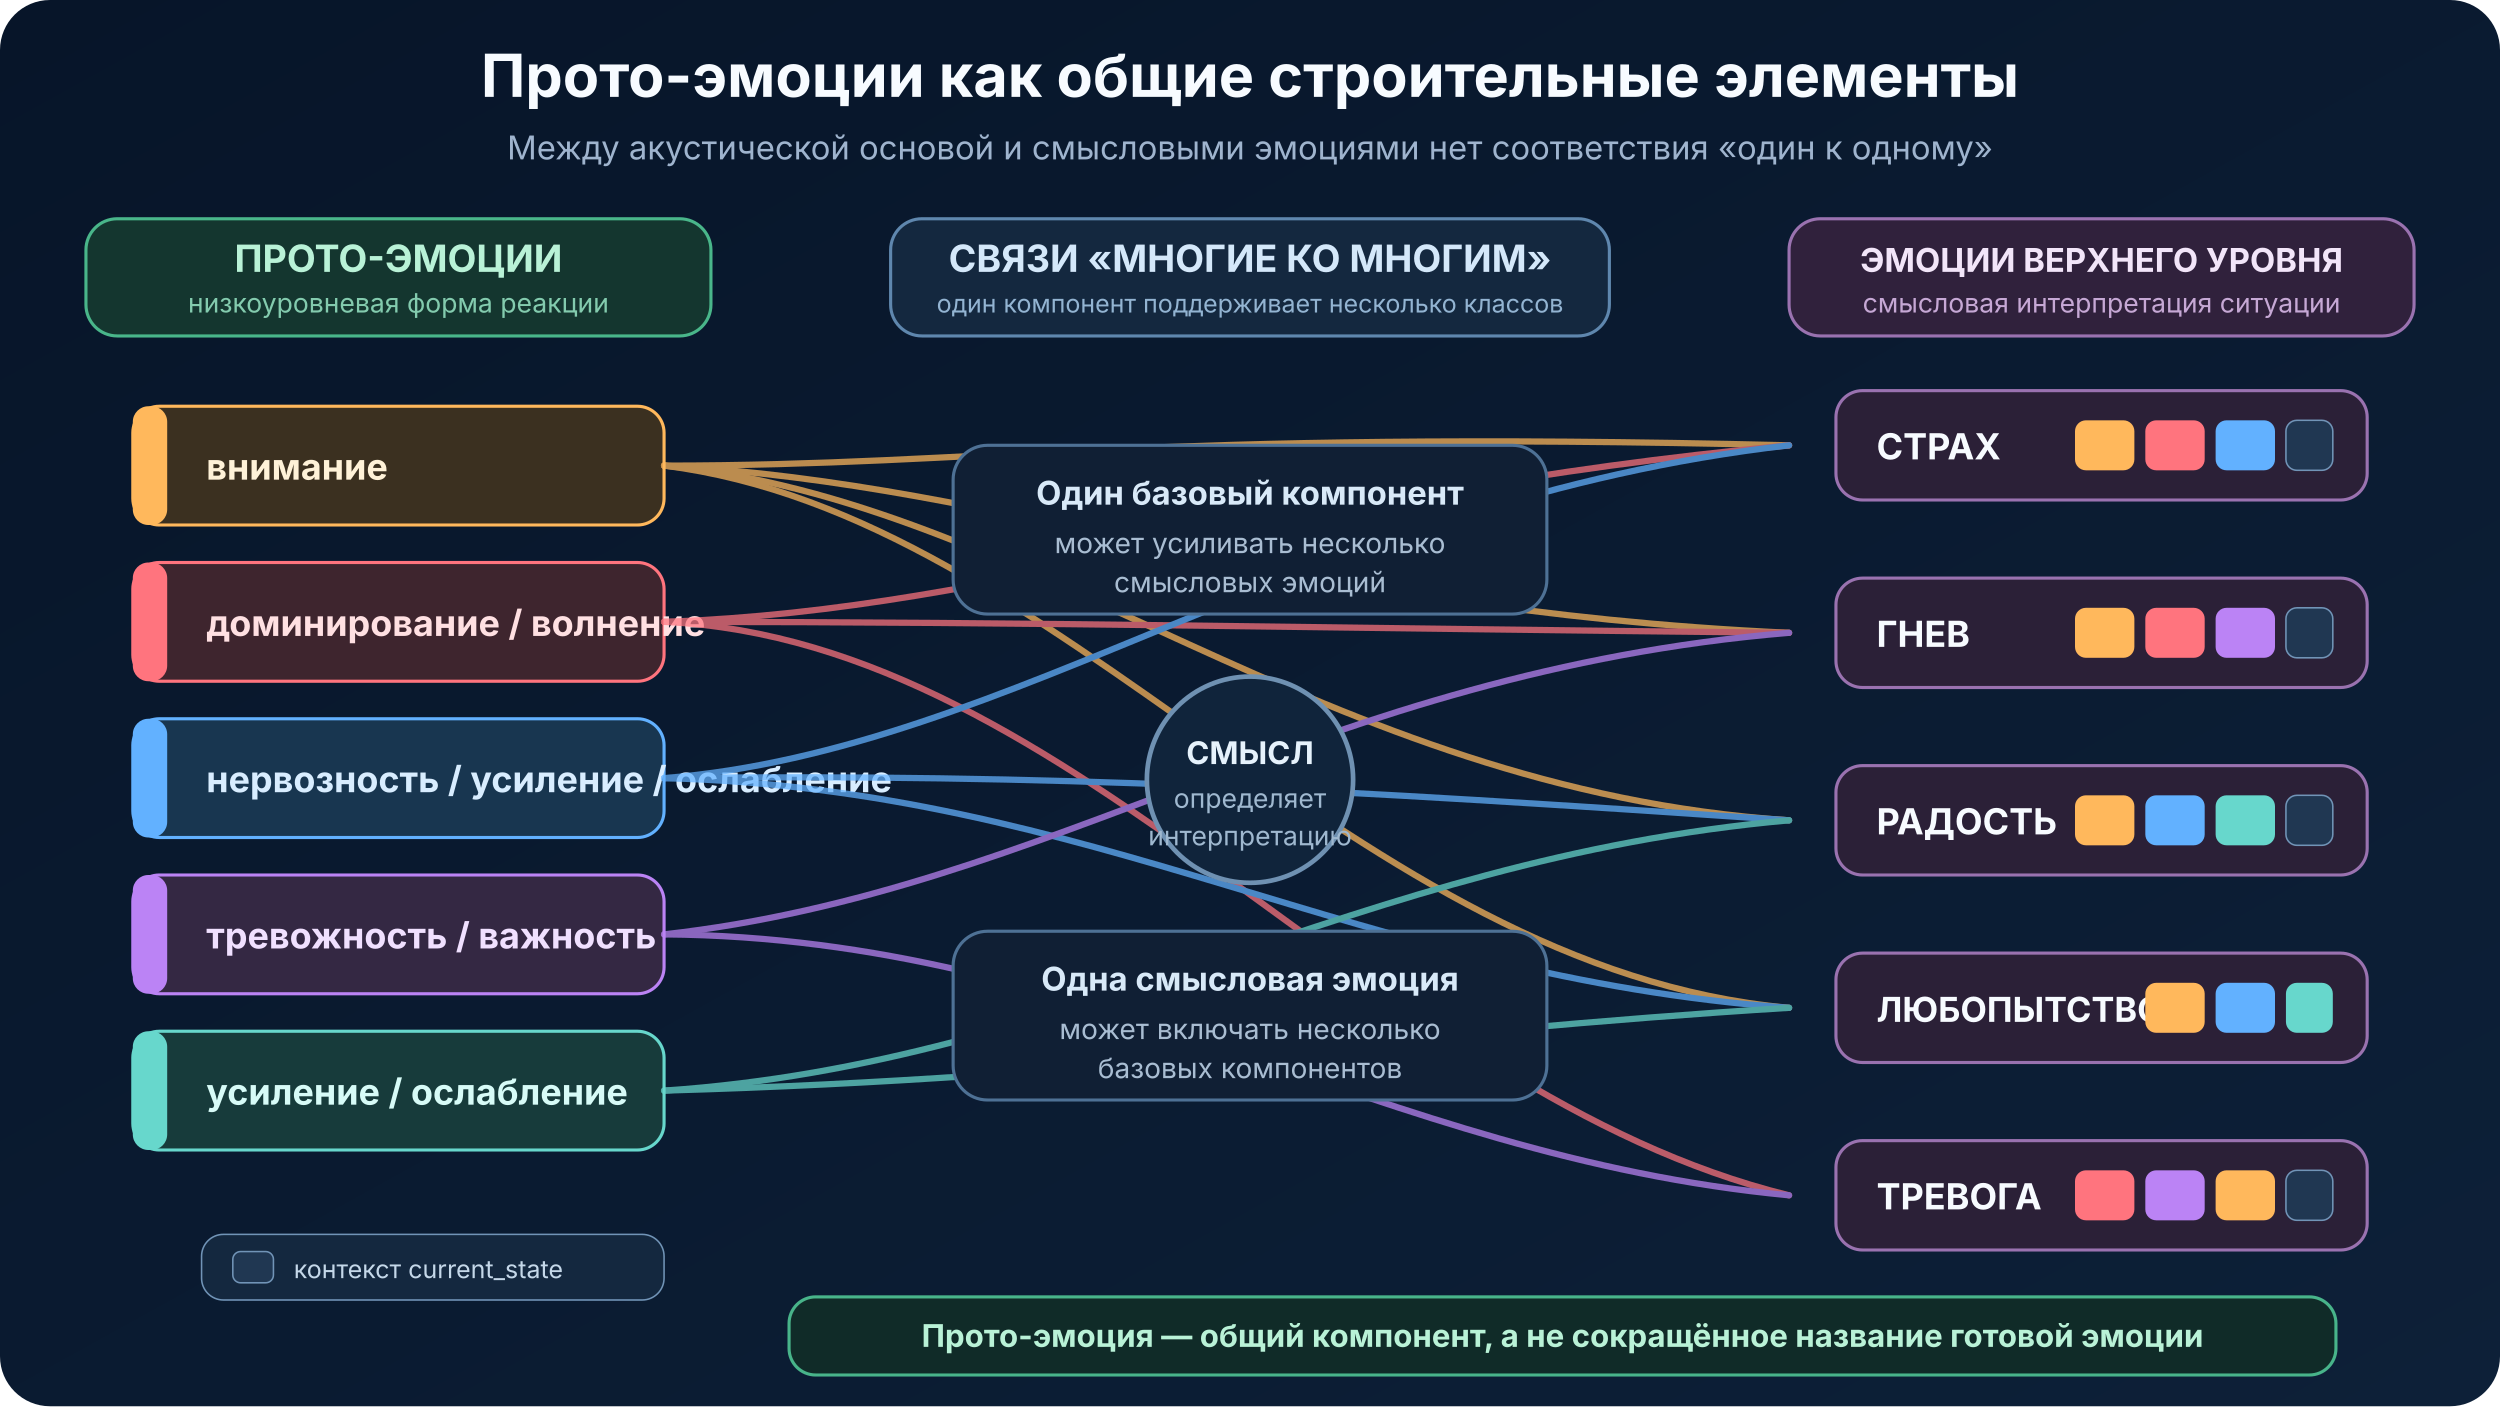
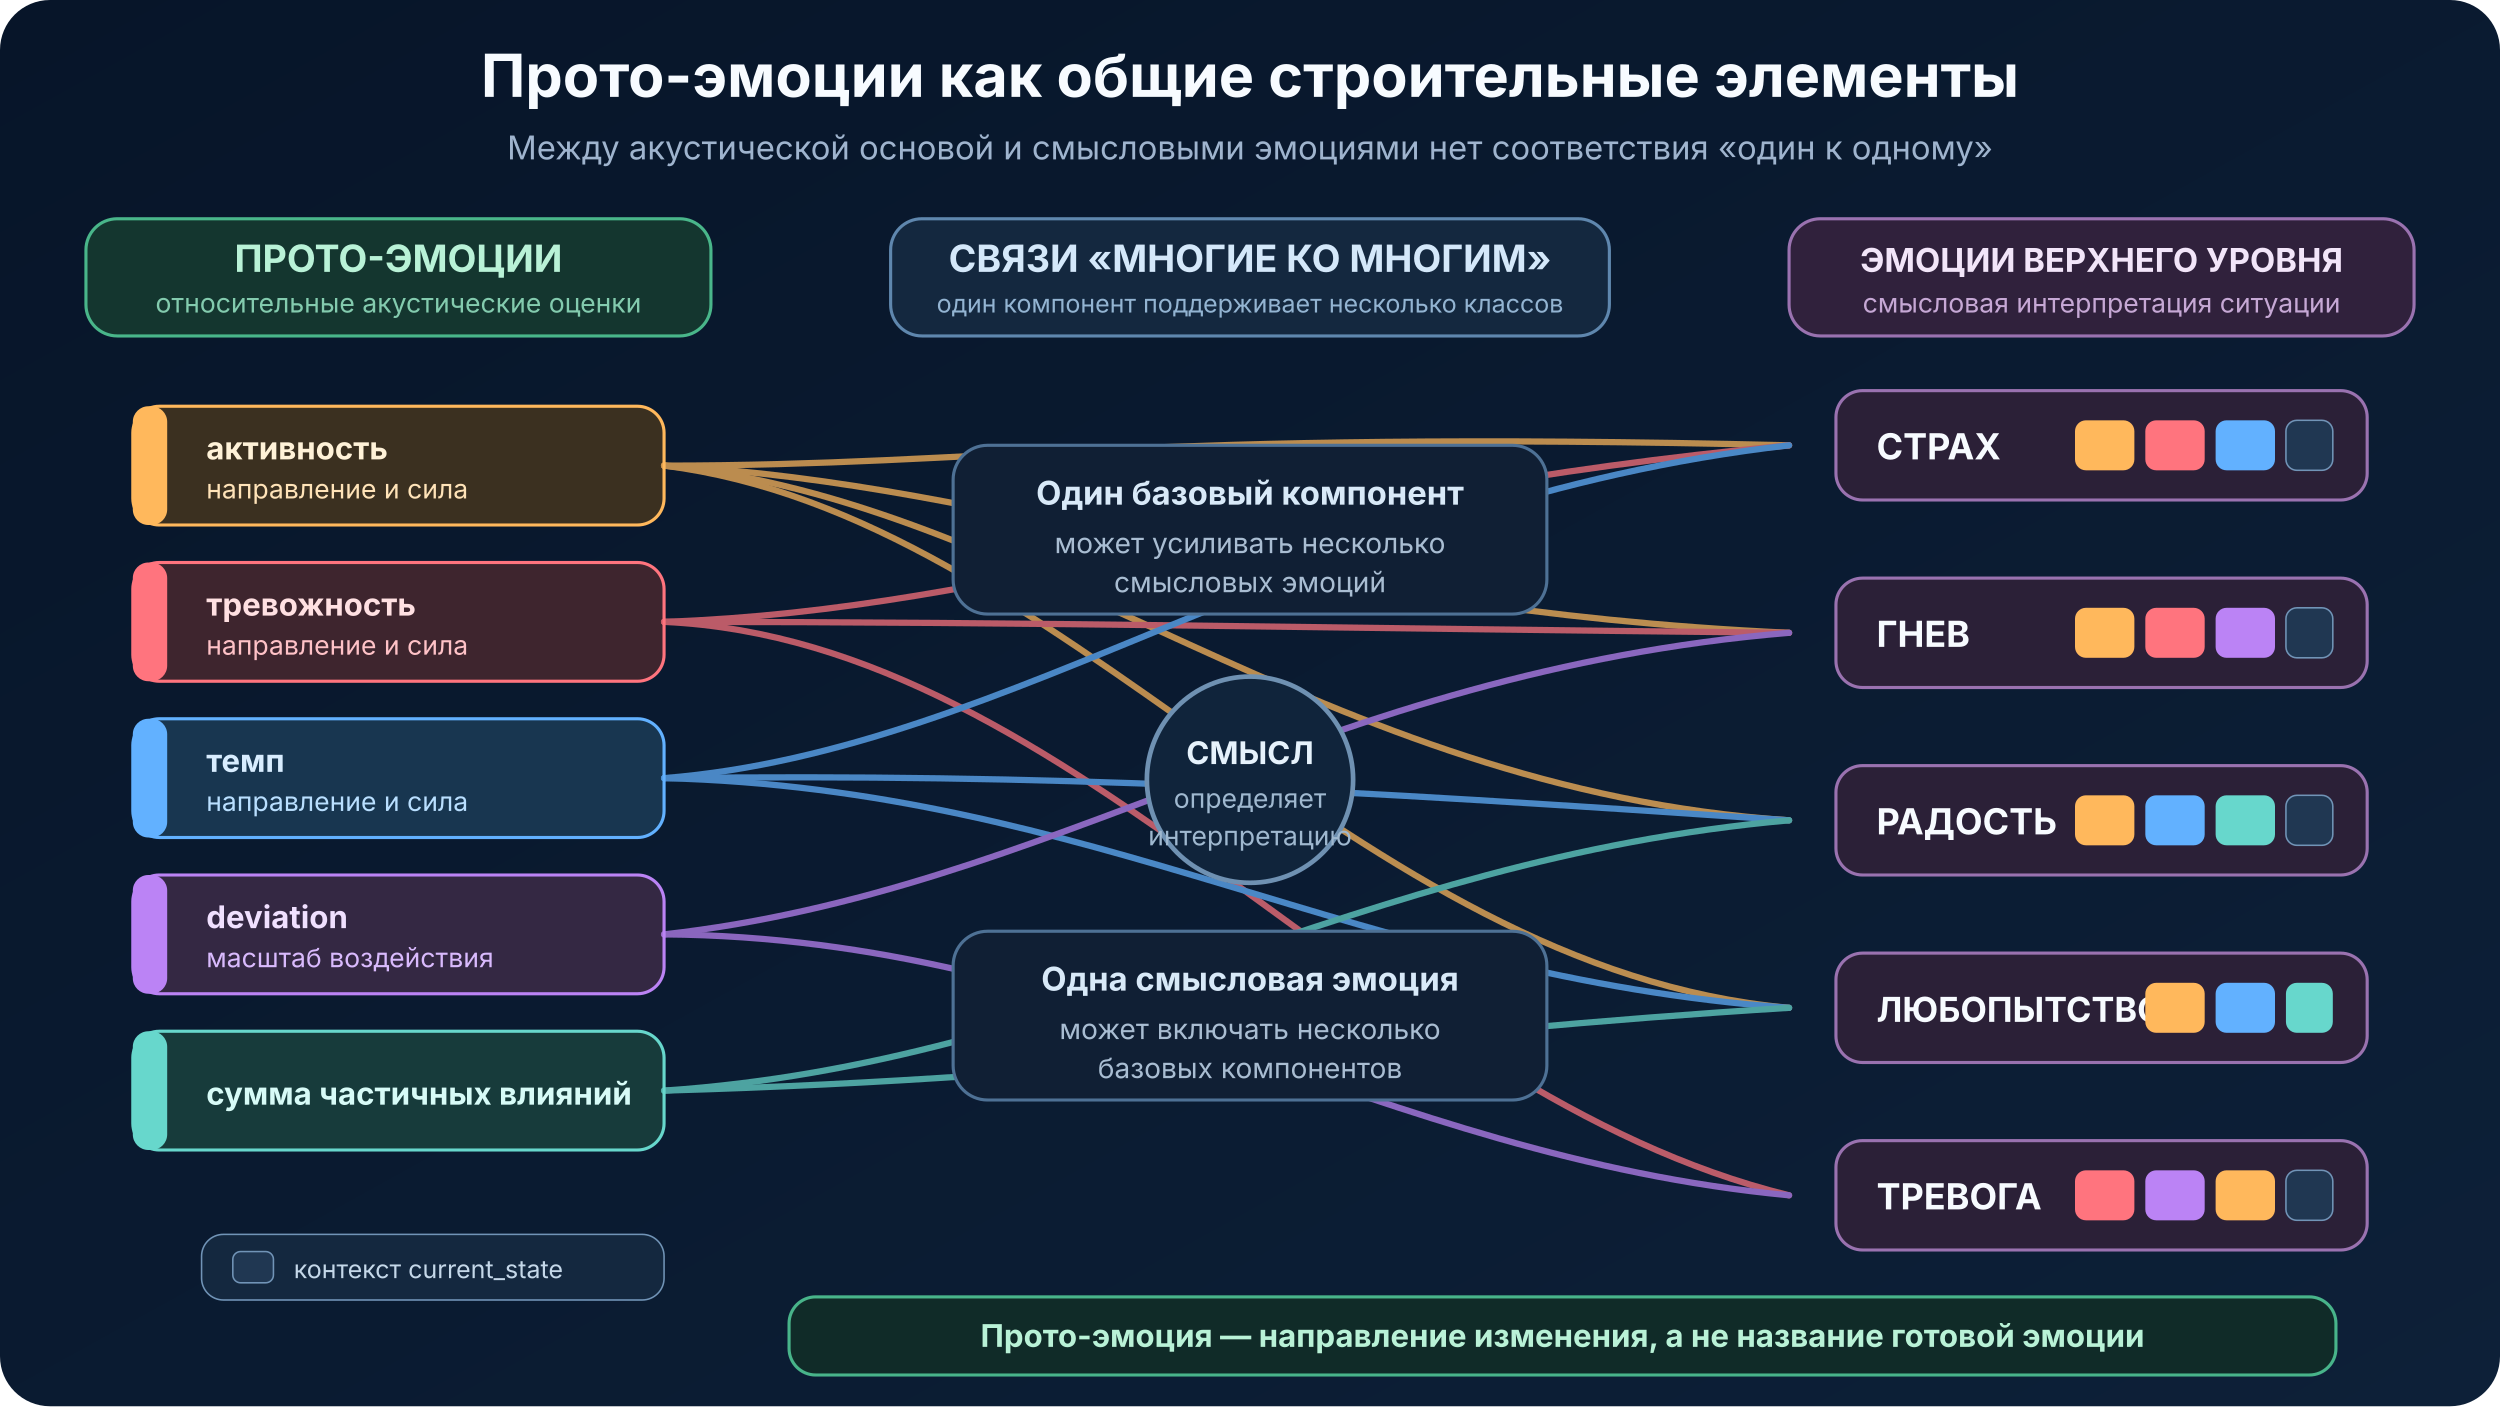
<svg xmlns="http://www.w3.org/2000/svg" width="1600" height="900" viewBox="0 0 1600 900" role="img" aria-labelledby="title desc">
  <defs>
    <linearGradient id="bg" x1="0" y1="0" x2="1" y2="1">
      <stop offset="0" stop-color="#071529" />
      <stop offset="1" stop-color="#0d2038" />
    </linearGradient>
    <filter id="shadow" x="-20%" y="-20%" width="140%" height="140%">
      <feDropShadow dx="0" dy="8" stdDeviation="11" flood-color="#000814" flood-opacity="0.34" />
    </filter>
    <marker id="arrow" markerWidth="10" markerHeight="10" refX="8" refY="3" orient="auto">
      <path d="M0,0 L0,6 L9,3 z" fill="#8aa4c2" />
    </marker>
  </defs>
  <rect width="1600" height="900" rx="32" fill="url(#bg)" />
  <g font-family="Inter, Arial, sans-serif">
    <text x="800" y="62" text-anchor="middle" fill="#f7fbff" font-size="38" font-weight="700">Прото-эмоции как общие строительные элементы</text>
    <text x="800" y="102" text-anchor="middle" fill="#9fb4ce" font-size="21">Между акустической основой и смысловыми эмоциями нет соответствия «один к одному»</text>
    <rect x="55" y="140" width="400" height="75" rx="20" fill="#14362f" stroke="#49b68a" stroke-width="2" />
    <text x="255" y="174" text-anchor="middle" fill="#b9f2d7" font-size="24" font-weight="700">ПРОТО-ЭМОЦИИ</text>
-     <text x="255" y="200" text-anchor="middle" fill="#83cbae" font-size="17">низкоуровневая форма реакции</text>
+     <text x="255" y="200" text-anchor="middle" fill="#83cbae" font-size="17">относительные акустические оценки</text>
    <rect x="570" y="140" width="460" height="75" rx="20" fill="#14283f" stroke="#5f87ae" stroke-width="2" />
    <text x="800" y="174" text-anchor="middle" fill="#d4e8fa" font-size="24" font-weight="700">СВЯЗИ «МНОГИЕ КО МНОГИМ»</text>
    <text x="800" y="200" text-anchor="middle" fill="#93b4d2" font-size="16">один компонент поддерживает несколько классов</text>
    <rect x="1145" y="140" width="400" height="75" rx="20" fill="#30213c" stroke="#9a72b0" stroke-width="2" />
    <text x="1345" y="174" text-anchor="middle" fill="#f2e5f9" font-size="21" font-weight="700">ЭМОЦИИ ВЕРХНЕГО УРОВНЯ</text>
    <text x="1345" y="200" text-anchor="middle" fill="#c6a8d5" font-size="17">смысловая интерпретация ситуации</text>
    <g>
      <rect x="85" y="260" width="340" height="76" rx="17" fill="#3b3020" stroke="#ffb85c" stroke-width="2" />
      <rect x="85" y="260" width="22" height="76" rx="10" fill="#ffb85c" />
-       <text x="132" y="307" fill="#fff2d8" font-size="23" font-weight="700">внимание</text>
+       <text x="132" y="294" fill="#fff2d8" font-size="20" font-weight="700">активность</text>
+       <text x="132" y="319" fill="#ffe3b8" font-size="17">направление и сила</text>
      <rect x="85" y="360" width="340" height="76" rx="17" fill="#3e252e" stroke="#ff747e" stroke-width="2" />
      <rect x="85" y="360" width="22" height="76" rx="10" fill="#ff747e" />
-       <text x="132" y="407" fill="#ffe0e2" font-size="23" font-weight="700">доминирование / волнение</text>
+       <text x="132" y="394" fill="#ffe0e2" font-size="20" font-weight="700">тревожность</text>
+       <text x="132" y="419" fill="#ffc2c7" font-size="17">направление и сила</text>
      <rect x="85" y="460" width="340" height="76" rx="17" fill="#183650" stroke="#62b1ff" stroke-width="2" />
      <rect x="85" y="460" width="22" height="76" rx="10" fill="#62b1ff" />
-       <text x="132" y="507" fill="#d8edff" font-size="23" font-weight="700">нервозность / усиление / ослабление</text>
+       <text x="132" y="494" fill="#d8edff" font-size="20" font-weight="700">темп</text>
+       <text x="132" y="519" fill="#b9dfff" font-size="17">направление и сила</text>
      <rect x="85" y="560" width="340" height="76" rx="17" fill="#342843" stroke="#bb83f5" stroke-width="2" />
      <rect x="85" y="560" width="22" height="76" rx="10" fill="#bb83f5" />
-       <text x="132" y="607" fill="#f0e0ff" font-size="23" font-weight="700">тревожность / важность</text>
+       <text x="132" y="594" fill="#f0e0ff" font-size="20" font-weight="700">deviation</text>
+       <text x="132" y="619" fill="#d9bafd" font-size="17">масштаб воздействия</text>
      <rect x="85" y="660" width="340" height="76" rx="17" fill="#173b3b" stroke="#67d7cc" stroke-width="2" />
      <rect x="85" y="660" width="22" height="76" rx="10" fill="#67d7cc" />
-       <text x="132" y="707" fill="#d7fbf7" font-size="23" font-weight="700">усиление / ослабление</text>
+       <text x="132" y="707" fill="#d7fbf7" font-size="20" font-weight="700">сумма частичных влияний</text>
    </g>
    <g fill="none" stroke-linecap="round" opacity="0.72">
      <path d="M425 298 C630 298 730 275 1145 285" stroke="#ffb85c" stroke-width="4" />
      <path d="M425 298 C650 310 820 390 1145 405" stroke="#ffb85c" stroke-width="4" />
      <path d="M425 298 C660 320 845 505 1145 525" stroke="#ffb85c" stroke-width="4" />
      <path d="M425 298 C680 330 865 620 1145 645" stroke="#ffb85c" stroke-width="4" />
      <path d="M425 398 C650 390 820 315 1145 285" stroke="#ff747e" stroke-width="4" />
      <path d="M425 398 C670 398 845 402 1145 405" stroke="#ff747e" stroke-width="4" />
      <path d="M425 398 C690 410 880 700 1145 765" stroke="#ff747e" stroke-width="4" />
      <path d="M425 498 C650 480 840 320 1145 285" stroke="#62b1ff" stroke-width="4" />
      <path d="M425 498 C675 495 850 505 1145 525" stroke="#62b1ff" stroke-width="4" />
      <path d="M425 498 C700 505 870 625 1145 645" stroke="#62b1ff" stroke-width="4" />
      <path d="M425 598 C675 570 845 430 1145 405" stroke="#bb83f5" stroke-width="4" />
      <path d="M425 598 C700 600 880 740 1145 765" stroke="#bb83f5" stroke-width="4" />
      <path d="M425 698 C690 680 865 550 1145 525" stroke="#67d7cc" stroke-width="4" />
      <path d="M425 698 C710 690 900 660 1145 645" stroke="#67d7cc" stroke-width="4" />
    </g>
    <rect x="610" y="285" width="380" height="108" rx="22" fill="#101f34" stroke="#4e7195" stroke-width="2" />
    <text x="800" y="323" text-anchor="middle" fill="#d8e9f8" font-size="21" font-weight="700">Один базовый компонент</text>
    <text x="800" y="354" text-anchor="middle" fill="#a9bdd2" font-size="18">может усиливать несколько</text>
    <text x="800" y="379" text-anchor="middle" fill="#a9bdd2" font-size="18">смысловых эмоций</text>
    <rect x="610" y="596" width="380" height="108" rx="22" fill="#101f34" stroke="#4e7195" stroke-width="2" />
    <text x="800" y="634" text-anchor="middle" fill="#d8e9f8" font-size="21" font-weight="700">Одна смысловая эмоция</text>
    <text x="800" y="665" text-anchor="middle" fill="#a9bdd2" font-size="18">может включать несколько</text>
    <text x="800" y="690" text-anchor="middle" fill="#a9bdd2" font-size="18">базовых компонентов</text>
    <circle cx="800" cy="499" r="66" fill="#10243b" stroke="#6f91b2" stroke-width="3" />
    <text x="800" y="489" text-anchor="middle" fill="#e6f2fc" font-size="20" font-weight="700">СМЫСЛ</text>
    <text x="800" y="517" text-anchor="middle" fill="#9fb8cf" font-size="17">определяет</text>
    <text x="800" y="541" text-anchor="middle" fill="#9fb8cf" font-size="17">интерпретацию</text>
    <g>
      <rect x="1175" y="250" width="340" height="70" rx="17" fill="#2b2037" stroke="#9a72b0" stroke-width="2" />
      <text x="1201" y="294" fill="#f7fbff" font-size="23" font-weight="700">СТРАХ</text>
      <rect x="1328" y="269" width="38" height="32" rx="7" fill="#ffb85c" />
      <rect x="1373" y="269" width="38" height="32" rx="7" fill="#ff747e" />
      <rect x="1418" y="269" width="38" height="32" rx="7" fill="#62b1ff" />
      <rect x="1463" y="269" width="30" height="32" rx="7" fill="#203752" stroke="#7194b7" />
      <rect x="1175" y="370" width="340" height="70" rx="17" fill="#2b2037" stroke="#9a72b0" stroke-width="2" />
      <text x="1201" y="414" fill="#f7fbff" font-size="23" font-weight="700">ГНЕВ</text>
      <rect x="1328" y="389" width="38" height="32" rx="7" fill="#ffb85c" />
      <rect x="1373" y="389" width="38" height="32" rx="7" fill="#ff747e" />
      <rect x="1418" y="389" width="38" height="32" rx="7" fill="#bb83f5" />
      <rect x="1463" y="389" width="30" height="32" rx="7" fill="#203752" stroke="#7194b7" />
      <rect x="1175" y="490" width="340" height="70" rx="17" fill="#2b2037" stroke="#9a72b0" stroke-width="2" />
      <text x="1201" y="534" fill="#f7fbff" font-size="23" font-weight="700">РАДОСТЬ</text>
      <rect x="1328" y="509" width="38" height="32" rx="7" fill="#ffb85c" />
      <rect x="1373" y="509" width="38" height="32" rx="7" fill="#62b1ff" />
      <rect x="1418" y="509" width="38" height="32" rx="7" fill="#67d7cc" />
      <rect x="1463" y="509" width="30" height="32" rx="7" fill="#203752" stroke="#7194b7" />
      <rect x="1175" y="610" width="340" height="70" rx="17" fill="#2b2037" stroke="#9a72b0" stroke-width="2" />
      <text x="1201" y="654" fill="#f7fbff" font-size="22" font-weight="700">ЛЮБОПЫТСТВО</text>
      <rect x="1373" y="629" width="38" height="32" rx="7" fill="#ffb85c" />
      <rect x="1418" y="629" width="38" height="32" rx="7" fill="#62b1ff" />
      <rect x="1463" y="629" width="30" height="32" rx="7" fill="#67d7cc" />
      <rect x="1175" y="730" width="340" height="70" rx="17" fill="#2b2037" stroke="#9a72b0" stroke-width="2" />
      <text x="1201" y="774" fill="#f7fbff" font-size="23" font-weight="700">ТРЕВОГА</text>
      <rect x="1328" y="749" width="38" height="32" rx="7" fill="#ff747e" />
      <rect x="1373" y="749" width="38" height="32" rx="7" fill="#bb83f5" />
      <rect x="1418" y="749" width="38" height="32" rx="7" fill="#ffb85c" />
      <rect x="1463" y="749" width="30" height="32" rx="7" fill="#203752" stroke="#7194b7" />
    </g>
    <rect x="129" y="790" width="296" height="42" rx="14" fill="#14283f" stroke="#7194b7" />
    <rect x="149" y="801" width="26" height="20" rx="5" fill="#203752" stroke="#7194b7" />
    <text x="188" y="818" fill="#c5d8e9" font-size="16">контекст current_state</text>
    <rect x="505" y="830" width="990" height="50" rx="17" fill="#102b28" stroke="#48b48a" stroke-width="2" />
-     <text x="1000" y="862" text-anchor="middle" fill="#b9f2d7" font-size="20" font-weight="700">Прото-эмоция — общий компонент, а не сокращённое название готовой эмоции</text>
+     <text x="1000" y="862" text-anchor="middle" fill="#b9f2d7" font-size="20" font-weight="700">Прото-эмоция — направление изменения, а не название готовой эмоции</text>
  </g>
</svg>
